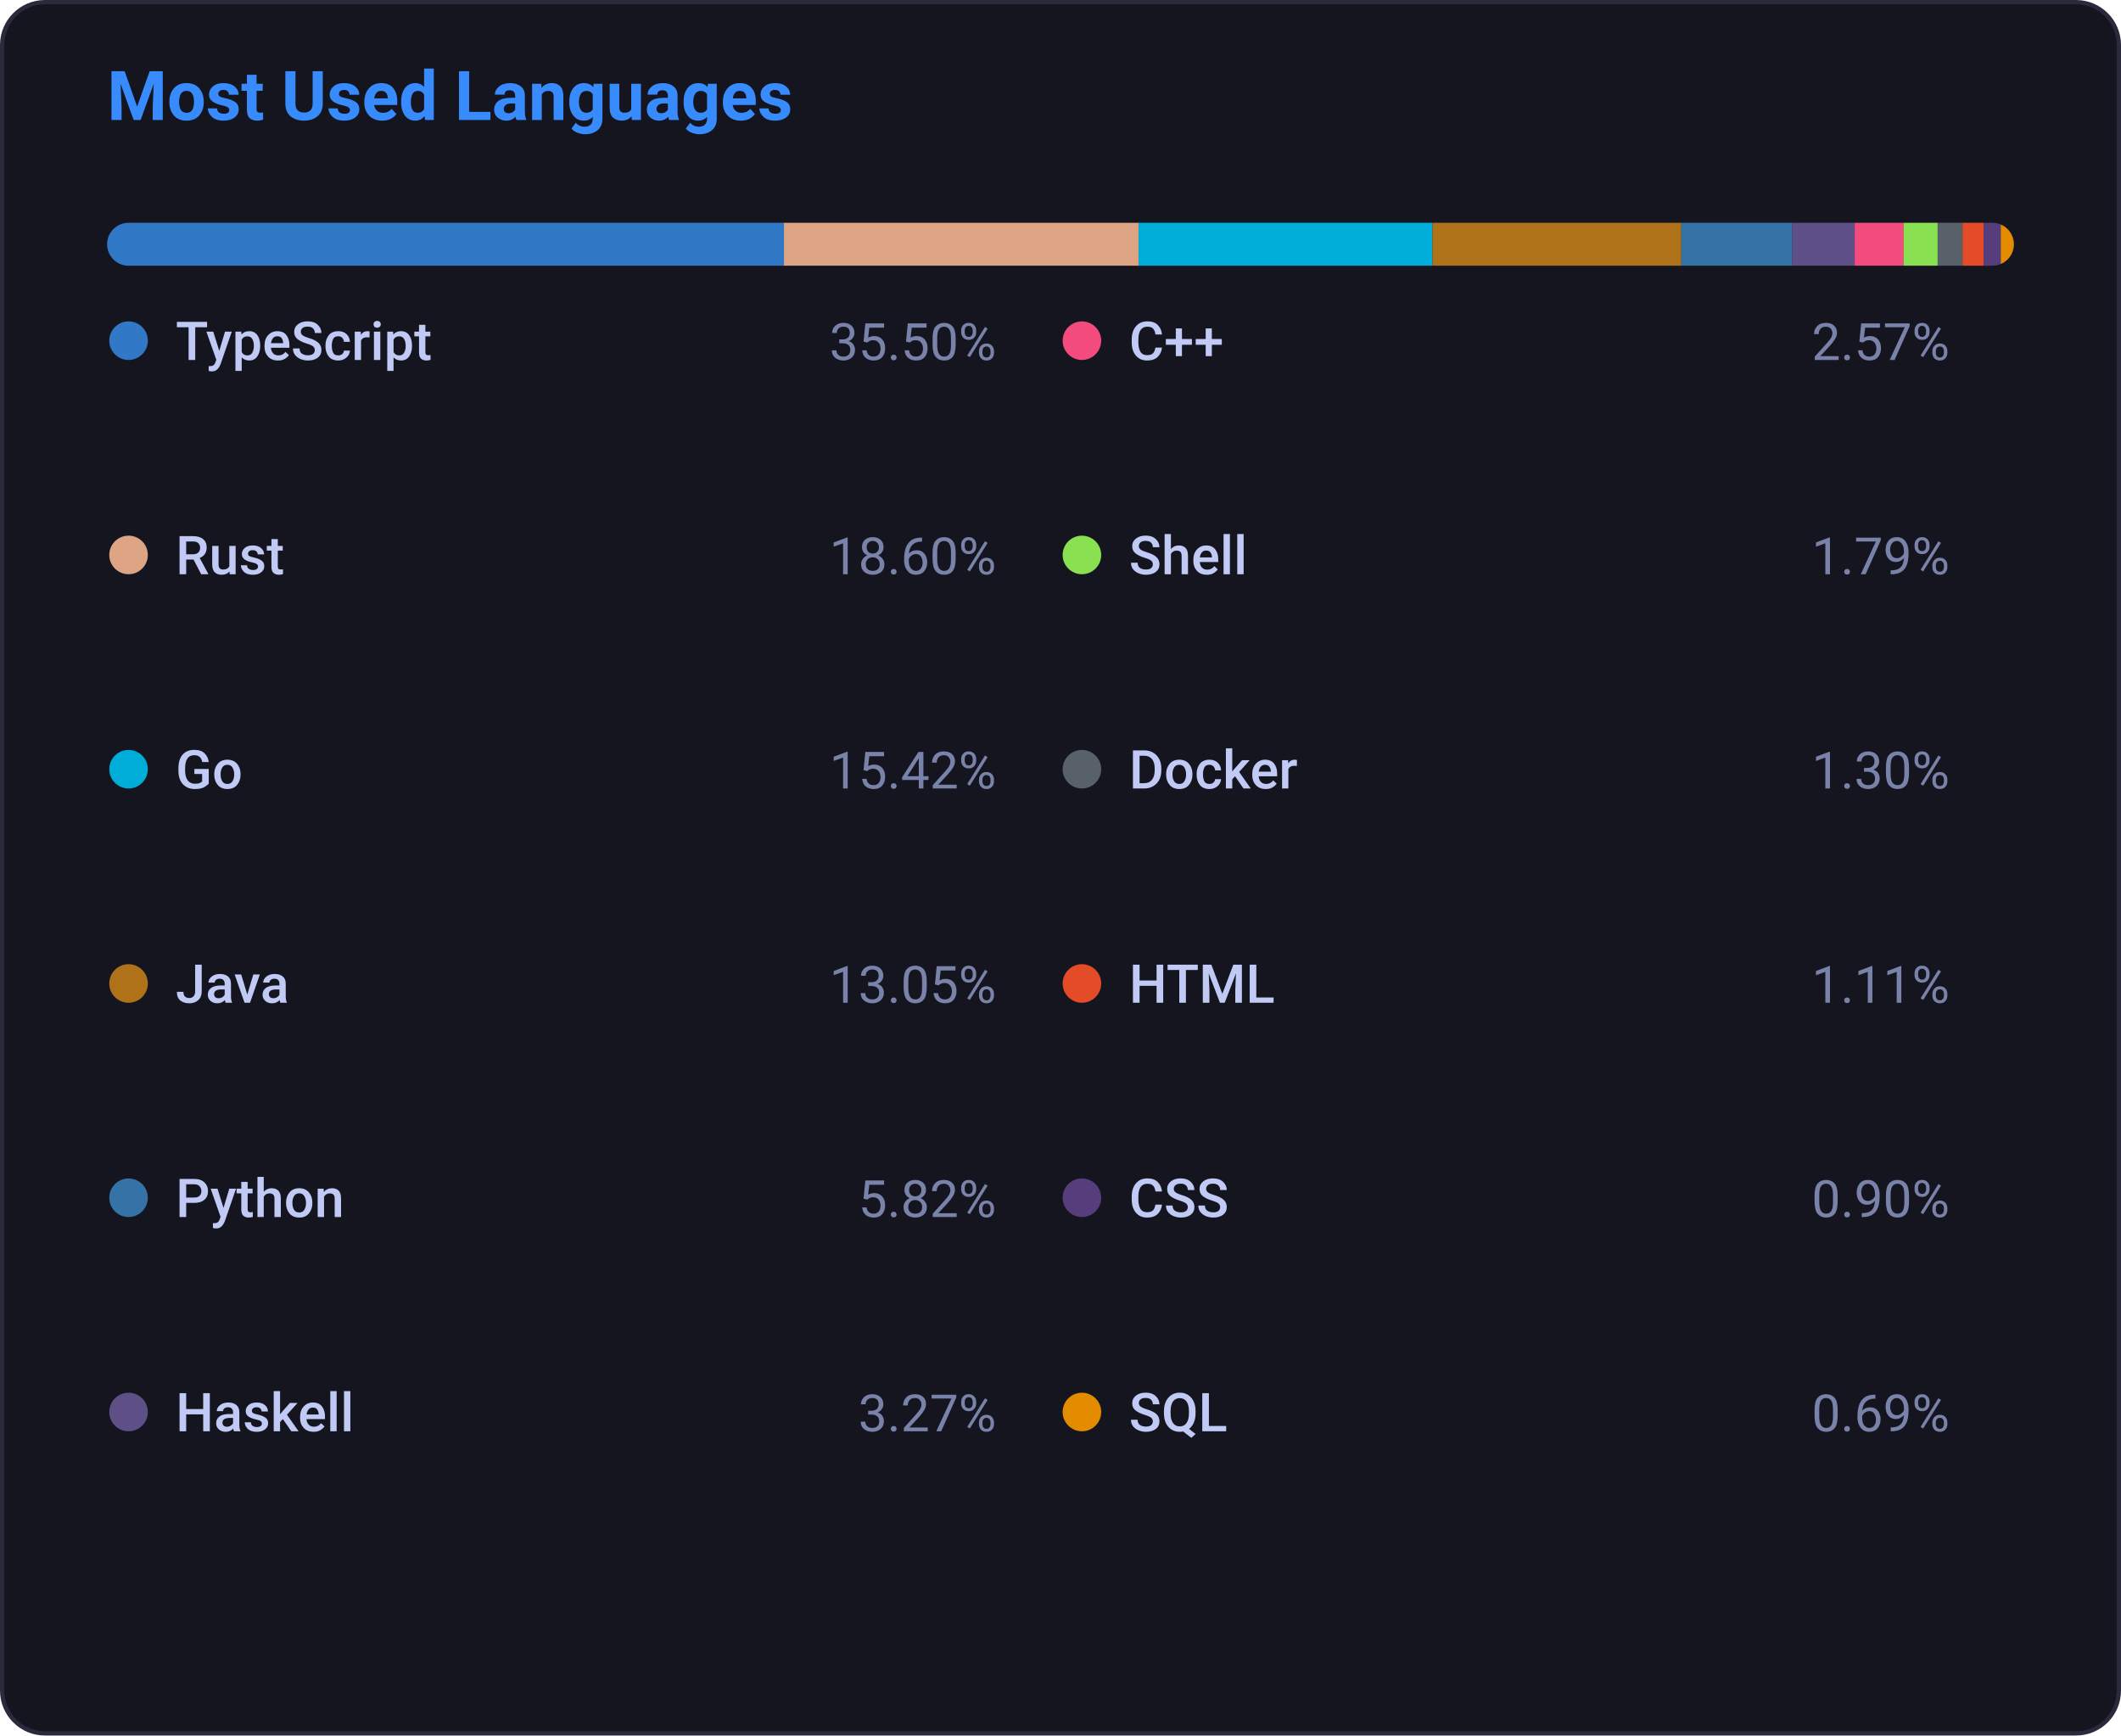
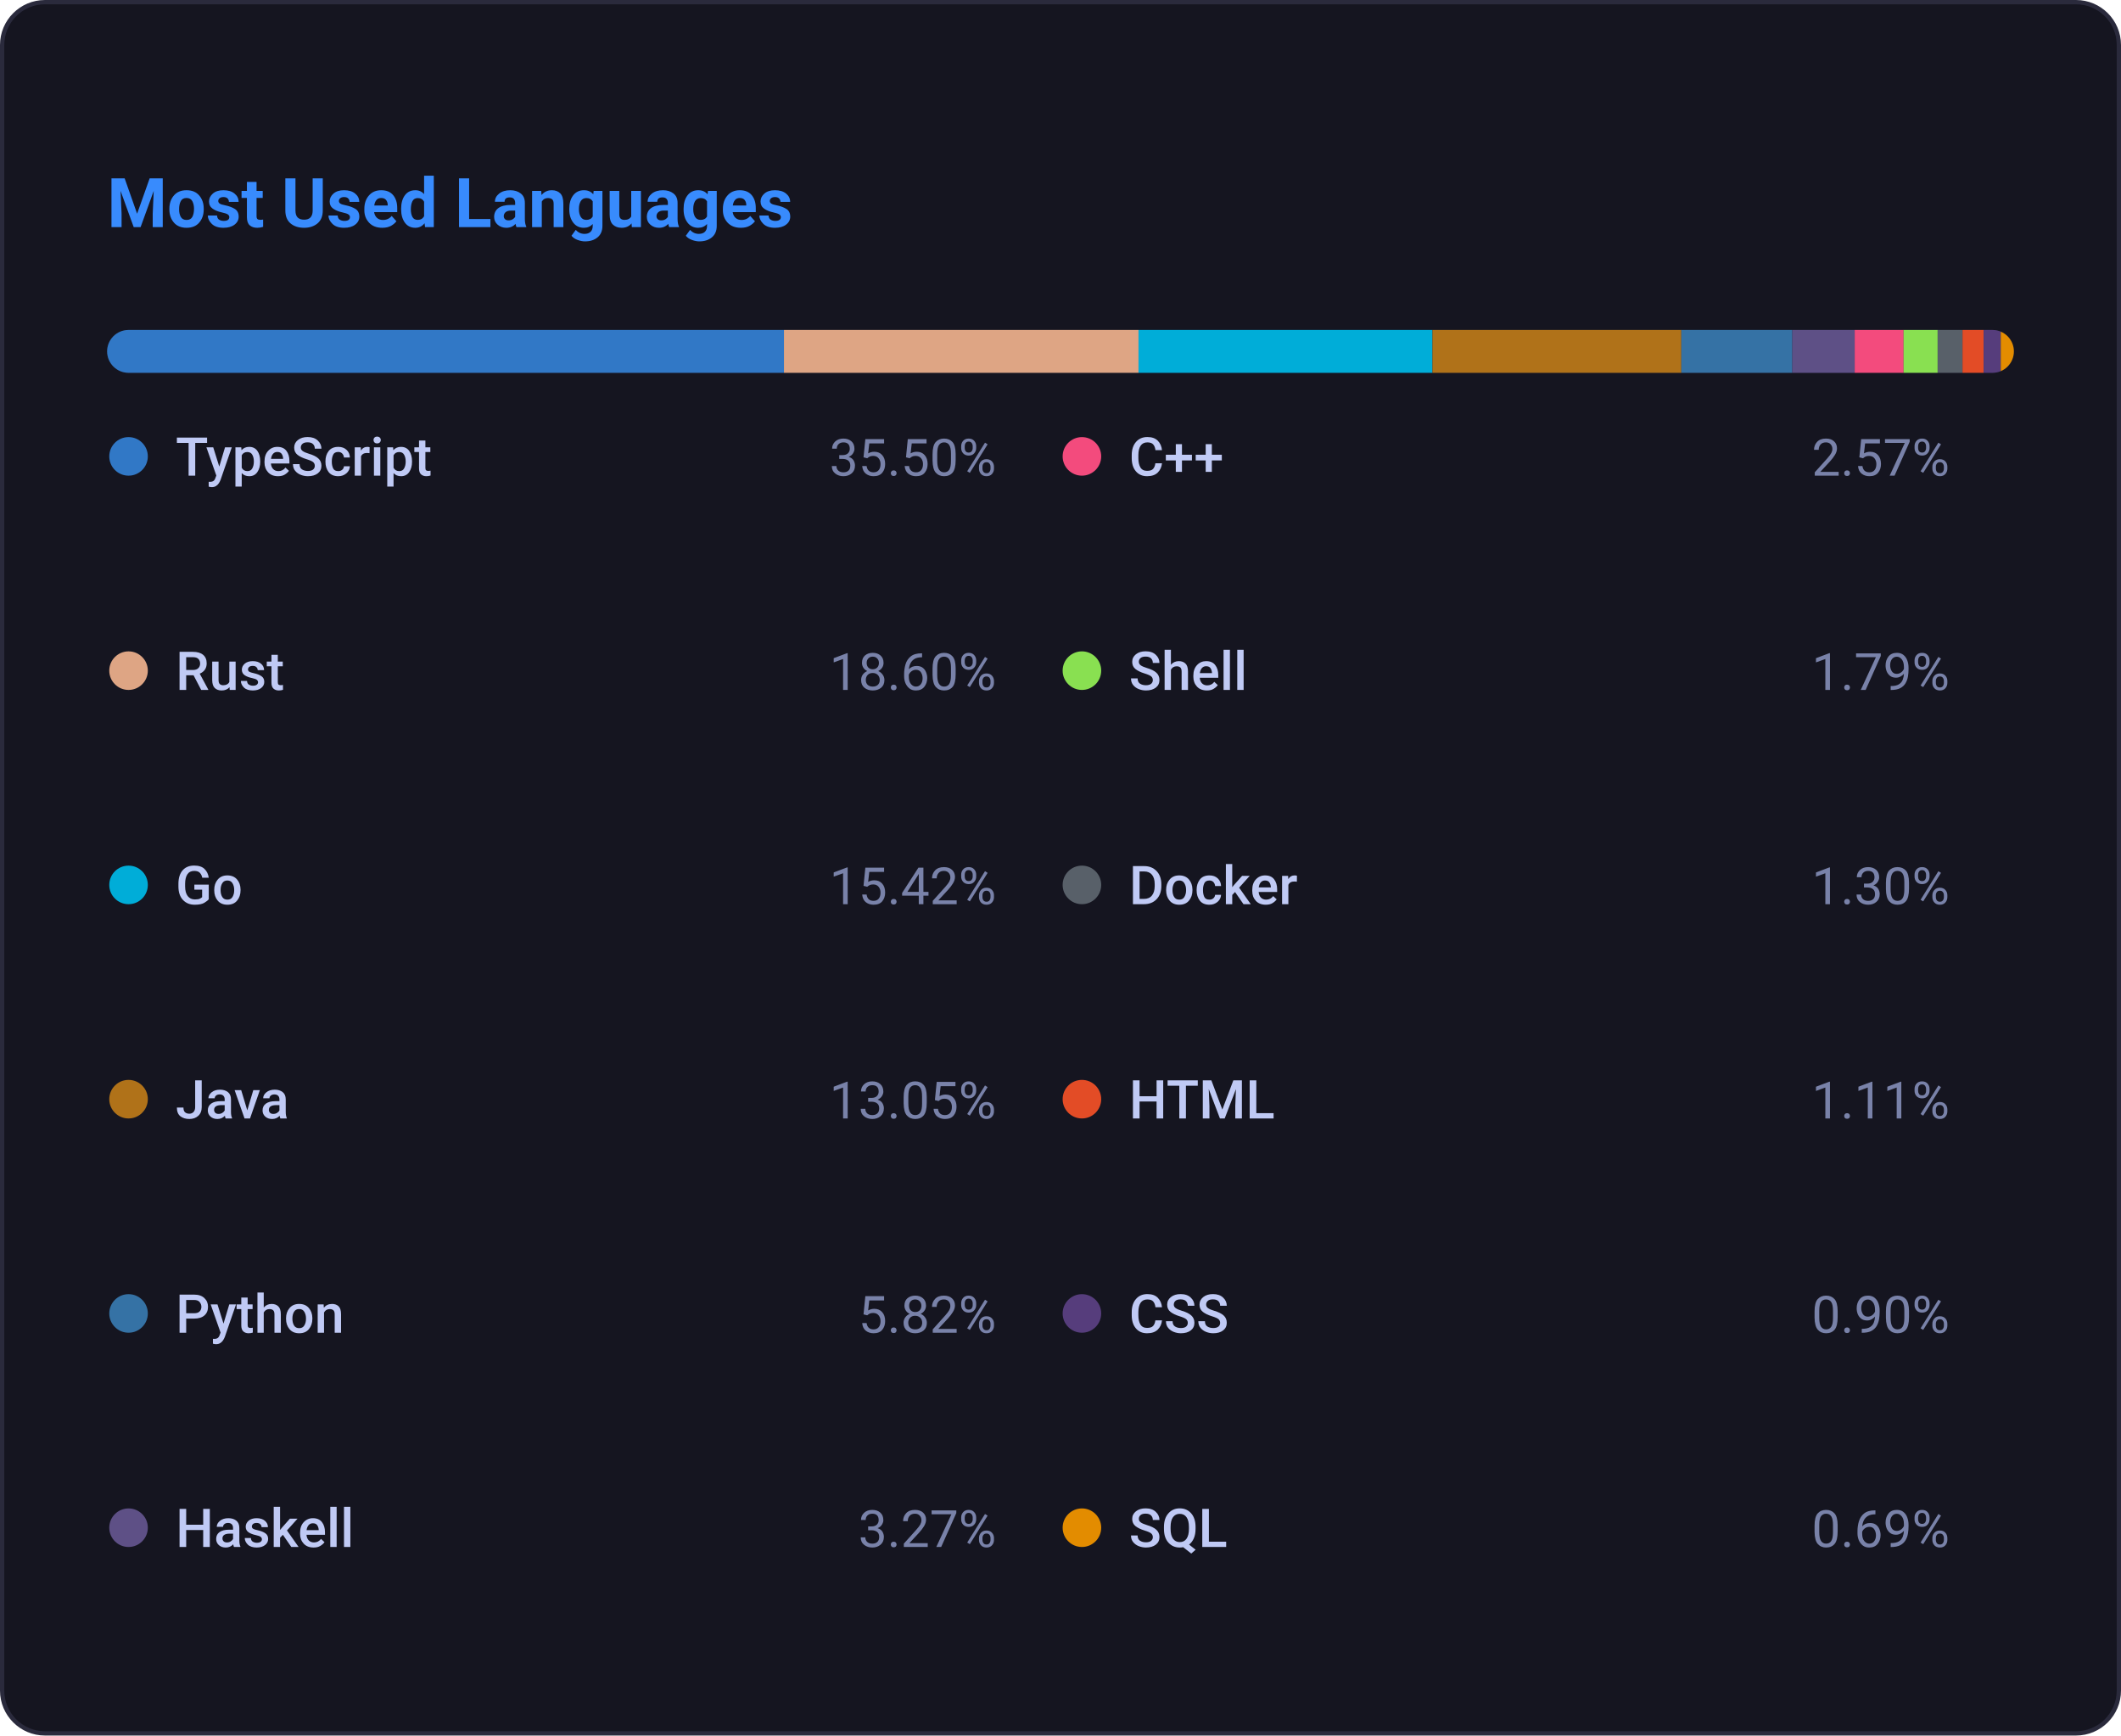
<svg xmlns="http://www.w3.org/2000/svg" width="495" height="405" viewBox="0 0 495 405" fill="none" role="img" aria-label="Most Used Languages">
  <style>
		.card-bg { fill: #151520; stroke: #2a2a3c; stroke-width: 1px; rx: 10px; }
		.card-title { font-family: -apple-system, BlinkMacSystemFont, 'Segoe UI', Roboto, Helvetica, Arial, sans-serif; font-size: 16px; font-weight: 600; fill: #388bfd; }
		.lang-name { font-family: -apple-system, BlinkMacSystemFont, 'Segoe UI', Roboto, Helvetica, Arial, sans-serif; font-size: 12.5px; font-weight: 500; fill: #c0caf5; }
		.lang-pct { font-family: -apple-system, BlinkMacSystemFont, 'Segoe UI', Roboto, Helvetica, Arial, sans-serif; font-size: 12px; font-weight: 400; fill: #7982a9; }
		.bar-bg { fill: #212337; rx: 5px; }
		.bar-segment { transition: all 0.3s ease; }
	
		@keyframes fadeIn {
			from { opacity: 0; transform: translateY(4px); }
			to { opacity: 1; transform: translateY(0); }
		}
		@keyframes scaleBar {
			from { transform: scaleX(0); }
			to { transform: scaleX(1); }
		}
		.animate-item { animation: fadeIn 0.4s ease-out forwards; }
		.bar-container { transform-origin: left; animation: scaleBar 0.6s cubic-bezier(0.16, 1, 0.3, 1) forwards; }
		</style>
  <rect class="card-bg" x="0.5" y="0.5" width="494" height="404" rx="10" fill="#151520" stroke="#2a2a3c" />
-   <text x="25" y="28" class="card-title">Most Used Languages</text>
+   <text x="25" y="53" class="card-title">Most Used Languages</text>
  <defs>
    <clipPath id="bar-clip">
-       <rect x="25" y="52" width="445" height="10" rx="5" ry="5" />
+       <rect x="25" y="77" width="445" height="10" rx="5" ry="5" />
    </clipPath>
  </defs>
-   <rect class="bar-bg" x="25" y="52" width="445" height="10" rx="5" />
+   <rect class="bar-bg" x="25" y="77" width="445" height="10" rx="5" />
  <g clip-path="url(#bar-clip)" class="bar-container">
-     <rect x="25.00" y="52" width="157.96" height="10" fill="#3178c6" class="bar-segment" />
-     <rect x="182.96" y="52" width="82.75" height="10" fill="#dea584" class="bar-segment" />
-     <rect x="265.71" y="52" width="68.60" height="10" fill="#00ADD8" class="bar-segment" />
-     <rect x="334.31" y="52" width="58.08" height="10" fill="#b07219" class="bar-segment" />
-     <rect x="392.39" y="52" width="25.90" height="10" fill="#3572A5" class="bar-segment" />
-     <rect x="418.29" y="52" width="14.56" height="10" fill="#5e5086" class="bar-segment" />
-     <rect x="432.85" y="52" width="11.42" height="10" fill="#f34b7d" class="bar-segment" />
-     <rect x="444.26" y="52" width="7.95" height="10" fill="#89e051" class="bar-segment" />
-     <rect x="452.22" y="52" width="5.79" height="10" fill="#586069" class="bar-segment" />
-     <rect x="458.01" y="52" width="4.93" height="10" fill="#e34c26" class="bar-segment" />
-     <rect x="462.94" y="52" width="4.00" height="10" fill="#563d7c" class="bar-segment" />
-     <rect x="466.94" y="52" width="3.06" height="10" fill="#e38c00" class="bar-segment" />
+     <rect x="25.00" y="77" width="157.96" height="10" fill="#3178c6" class="bar-segment" />
+     <rect x="182.96" y="77" width="82.75" height="10" fill="#dea584" class="bar-segment" />
+     <rect x="265.71" y="77" width="68.60" height="10" fill="#00ADD8" class="bar-segment" />
+     <rect x="334.31" y="77" width="58.08" height="10" fill="#b07219" class="bar-segment" />
+     <rect x="392.39" y="77" width="25.90" height="10" fill="#3572A5" class="bar-segment" />
+     <rect x="418.29" y="77" width="14.56" height="10" fill="#5e5086" class="bar-segment" />
+     <rect x="432.85" y="77" width="11.42" height="10" fill="#f34b7d" class="bar-segment" />
+     <rect x="444.26" y="77" width="7.95" height="10" fill="#89e051" class="bar-segment" />
+     <rect x="452.22" y="77" width="5.79" height="10" fill="#586069" class="bar-segment" />
+     <rect x="458.01" y="77" width="4.93" height="10" fill="#e34c26" class="bar-segment" />
+     <rect x="462.94" y="77" width="4.00" height="10" fill="#563d7c" class="bar-segment" />
+     <rect x="466.94" y="77" width="3.06" height="10" fill="#e38c00" class="bar-segment" />
  </g>
  <g class="animate-item" style="animation-delay: 100ms;">
-     <circle cx="30.0" cy="79.5" r="4.5" fill="#3178c6" />
-     <text x="41.0" y="84.0" class="lang-name">TypeScript</text>
-     <text x="232.5" y="84.0" text-anchor="end" class="lang-pct">35.50%</text>
+     <circle cx="30.0" cy="106.5" r="4.5" fill="#3178c6" />
+     <text x="41.0" y="111.0" class="lang-name">TypeScript</text>
+     <text x="232.5" y="111.0" text-anchor="end" class="lang-pct">35.50%</text>
  </g>
  <g class="animate-item" style="animation-delay: 140ms;">
-     <circle cx="30.0" cy="129.5" r="4.5" fill="#dea584" />
-     <text x="41.0" y="134.0" class="lang-name">Rust</text>
-     <text x="232.5" y="134.0" text-anchor="end" class="lang-pct">18.60%</text>
+     <circle cx="30.0" cy="156.5" r="4.5" fill="#dea584" />
+     <text x="41.0" y="161.0" class="lang-name">Rust</text>
+     <text x="232.5" y="161.0" text-anchor="end" class="lang-pct">18.60%</text>
  </g>
  <g class="animate-item" style="animation-delay: 180ms;">
-     <circle cx="30.0" cy="179.5" r="4.5" fill="#00ADD8" />
-     <text x="41.0" y="184.0" class="lang-name">Go</text>
-     <text x="232.5" y="184.0" text-anchor="end" class="lang-pct">15.42%</text>
+     <circle cx="30.0" cy="206.5" r="4.5" fill="#00ADD8" />
+     <text x="41.0" y="211.0" class="lang-name">Go</text>
+     <text x="232.5" y="211.0" text-anchor="end" class="lang-pct">15.42%</text>
  </g>
  <g class="animate-item" style="animation-delay: 220ms;">
-     <circle cx="30.0" cy="229.5" r="4.5" fill="#b07219" />
-     <text x="41.0" y="234.0" class="lang-name">Java</text>
-     <text x="232.5" y="234.0" text-anchor="end" class="lang-pct">13.05%</text>
+     <circle cx="30.0" cy="256.5" r="4.5" fill="#b07219" />
+     <text x="41.0" y="261.0" class="lang-name">Java</text>
+     <text x="232.5" y="261.0" text-anchor="end" class="lang-pct">13.05%</text>
  </g>
  <g class="animate-item" style="animation-delay: 260ms;">
-     <circle cx="30.0" cy="279.5" r="4.5" fill="#3572A5" />
-     <text x="41.0" y="284.0" class="lang-name">Python</text>
-     <text x="232.5" y="284.0" text-anchor="end" class="lang-pct">5.82%</text>
+     <circle cx="30.0" cy="306.5" r="4.5" fill="#3572A5" />
+     <text x="41.0" y="311.0" class="lang-name">Python</text>
+     <text x="232.5" y="311.0" text-anchor="end" class="lang-pct">5.82%</text>
  </g>
  <g class="animate-item" style="animation-delay: 300ms;">
-     <circle cx="30.0" cy="329.5" r="4.5" fill="#5e5086" />
-     <text x="41.0" y="334.0" class="lang-name">Haskell</text>
-     <text x="232.5" y="334.0" text-anchor="end" class="lang-pct">3.27%</text>
+     <circle cx="30.0" cy="356.5" r="4.5" fill="#5e5086" />
+     <text x="41.0" y="361.0" class="lang-name">Haskell</text>
+     <text x="232.5" y="361.0" text-anchor="end" class="lang-pct">3.27%</text>
  </g>
  <g class="animate-item" style="animation-delay: 340ms;">
-     <circle cx="252.5" cy="79.5" r="4.5" fill="#f34b7d" />
-     <text x="263.5" y="84.0" class="lang-name">C++</text>
-     <text x="455.0" y="84.0" text-anchor="end" class="lang-pct">2.57%</text>
+     <circle cx="252.5" cy="106.5" r="4.5" fill="#f34b7d" />
+     <text x="263.5" y="111.0" class="lang-name">C++</text>
+     <text x="455.0" y="111.0" text-anchor="end" class="lang-pct">2.57%</text>
  </g>
  <g class="animate-item" style="animation-delay: 380ms;">
-     <circle cx="252.5" cy="129.5" r="4.5" fill="#89e051" />
-     <text x="263.5" y="134.0" class="lang-name">Shell</text>
-     <text x="455.0" y="134.0" text-anchor="end" class="lang-pct">1.79%</text>
+     <circle cx="252.5" cy="156.5" r="4.5" fill="#89e051" />
+     <text x="263.5" y="161.0" class="lang-name">Shell</text>
+     <text x="455.0" y="161.0" text-anchor="end" class="lang-pct">1.79%</text>
  </g>
  <g class="animate-item" style="animation-delay: 420ms;">
-     <circle cx="252.5" cy="179.5" r="4.5" fill="#586069" />
-     <text x="263.5" y="184.0" class="lang-name">Docker</text>
-     <text x="455.0" y="184.0" text-anchor="end" class="lang-pct">1.30%</text>
+     <circle cx="252.5" cy="206.5" r="4.5" fill="#586069" />
+     <text x="263.5" y="211.0" class="lang-name">Docker</text>
+     <text x="455.0" y="211.0" text-anchor="end" class="lang-pct">1.30%</text>
  </g>
  <g class="animate-item" style="animation-delay: 460ms;">
-     <circle cx="252.5" cy="229.5" r="4.5" fill="#e34c26" />
-     <text x="263.5" y="234.0" class="lang-name">HTML</text>
-     <text x="455.0" y="234.0" text-anchor="end" class="lang-pct">1.11%</text>
+     <circle cx="252.5" cy="256.5" r="4.5" fill="#e34c26" />
+     <text x="263.5" y="261.0" class="lang-name">HTML</text>
+     <text x="455.0" y="261.0" text-anchor="end" class="lang-pct">1.11%</text>
  </g>
  <g class="animate-item" style="animation-delay: 500ms;">
-     <circle cx="252.5" cy="279.5" r="4.5" fill="#563d7c" />
-     <text x="263.5" y="284.0" class="lang-name">CSS</text>
-     <text x="455.0" y="284.0" text-anchor="end" class="lang-pct">0.90%</text>
+     <circle cx="252.5" cy="306.5" r="4.5" fill="#563d7c" />
+     <text x="263.5" y="311.0" class="lang-name">CSS</text>
+     <text x="455.0" y="311.0" text-anchor="end" class="lang-pct">0.90%</text>
  </g>
  <g class="animate-item" style="animation-delay: 540ms;">
-     <circle cx="252.5" cy="329.5" r="4.5" fill="#e38c00" />
-     <text x="263.5" y="334.0" class="lang-name">SQL</text>
-     <text x="455.0" y="334.0" text-anchor="end" class="lang-pct">0.69%</text>
+     <circle cx="252.5" cy="356.5" r="4.5" fill="#e38c00" />
+     <text x="263.5" y="361.0" class="lang-name">SQL</text>
+     <text x="455.0" y="361.0" text-anchor="end" class="lang-pct">0.69%</text>
  </g>
</svg>
